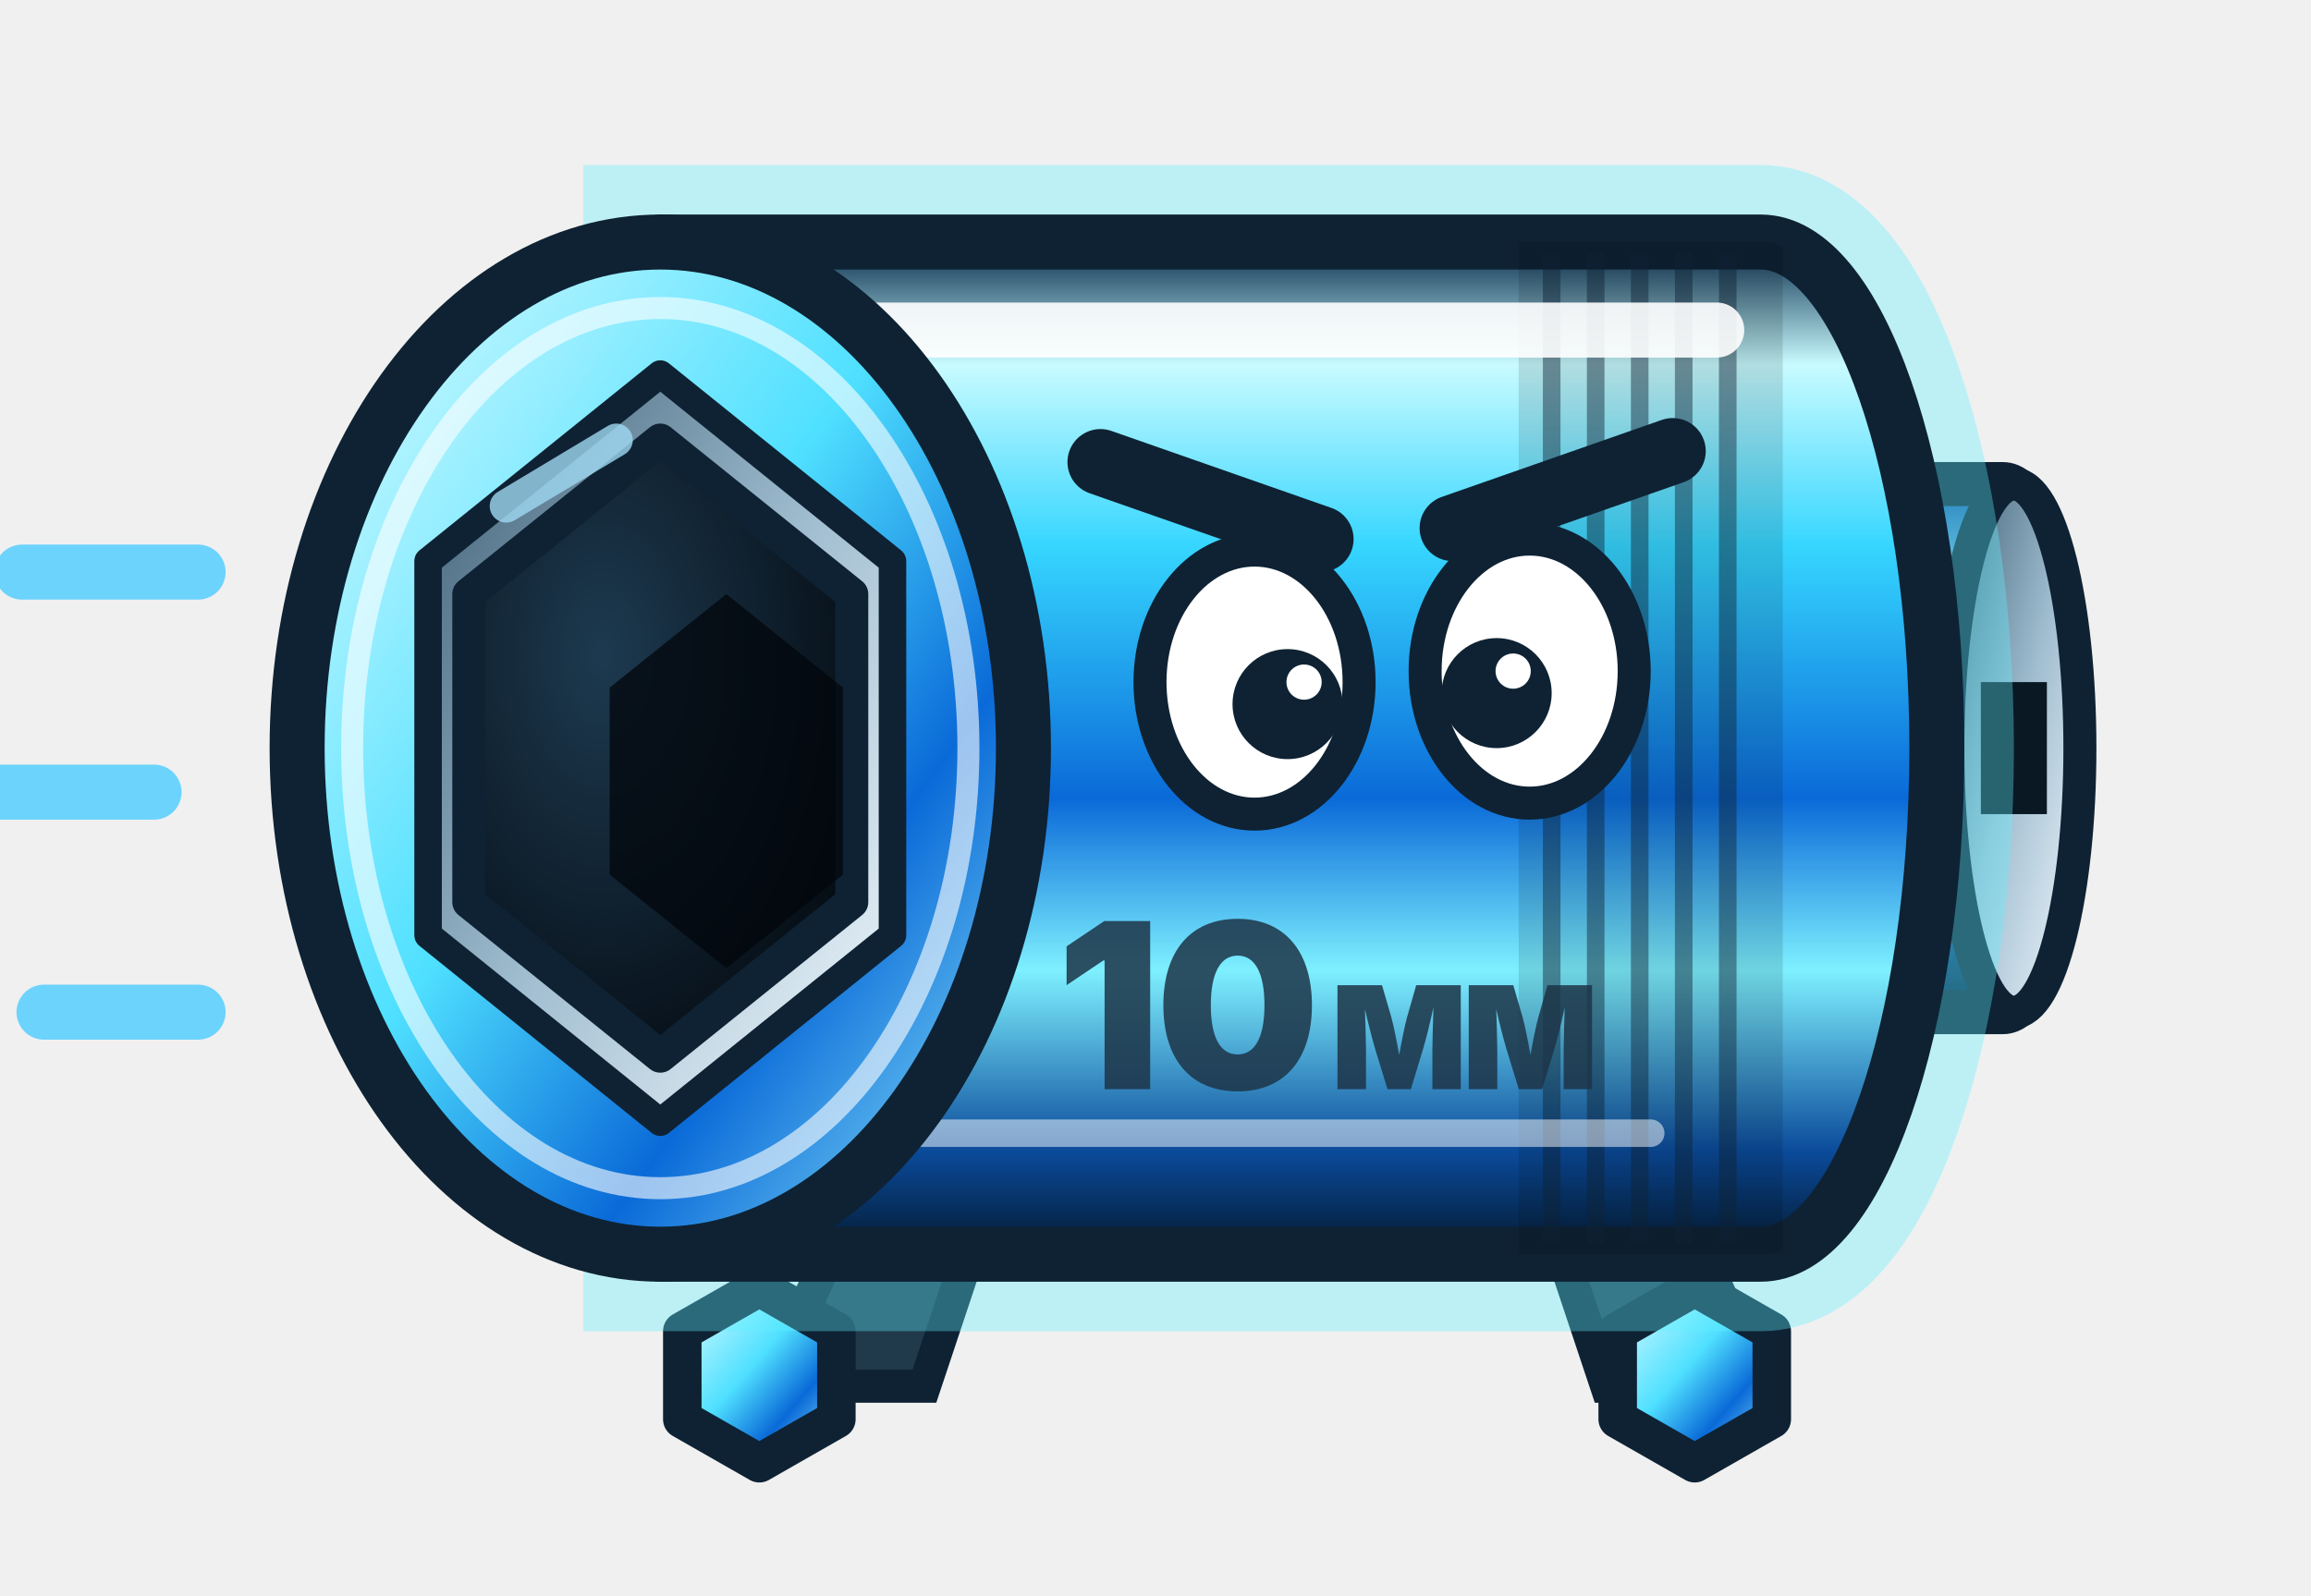
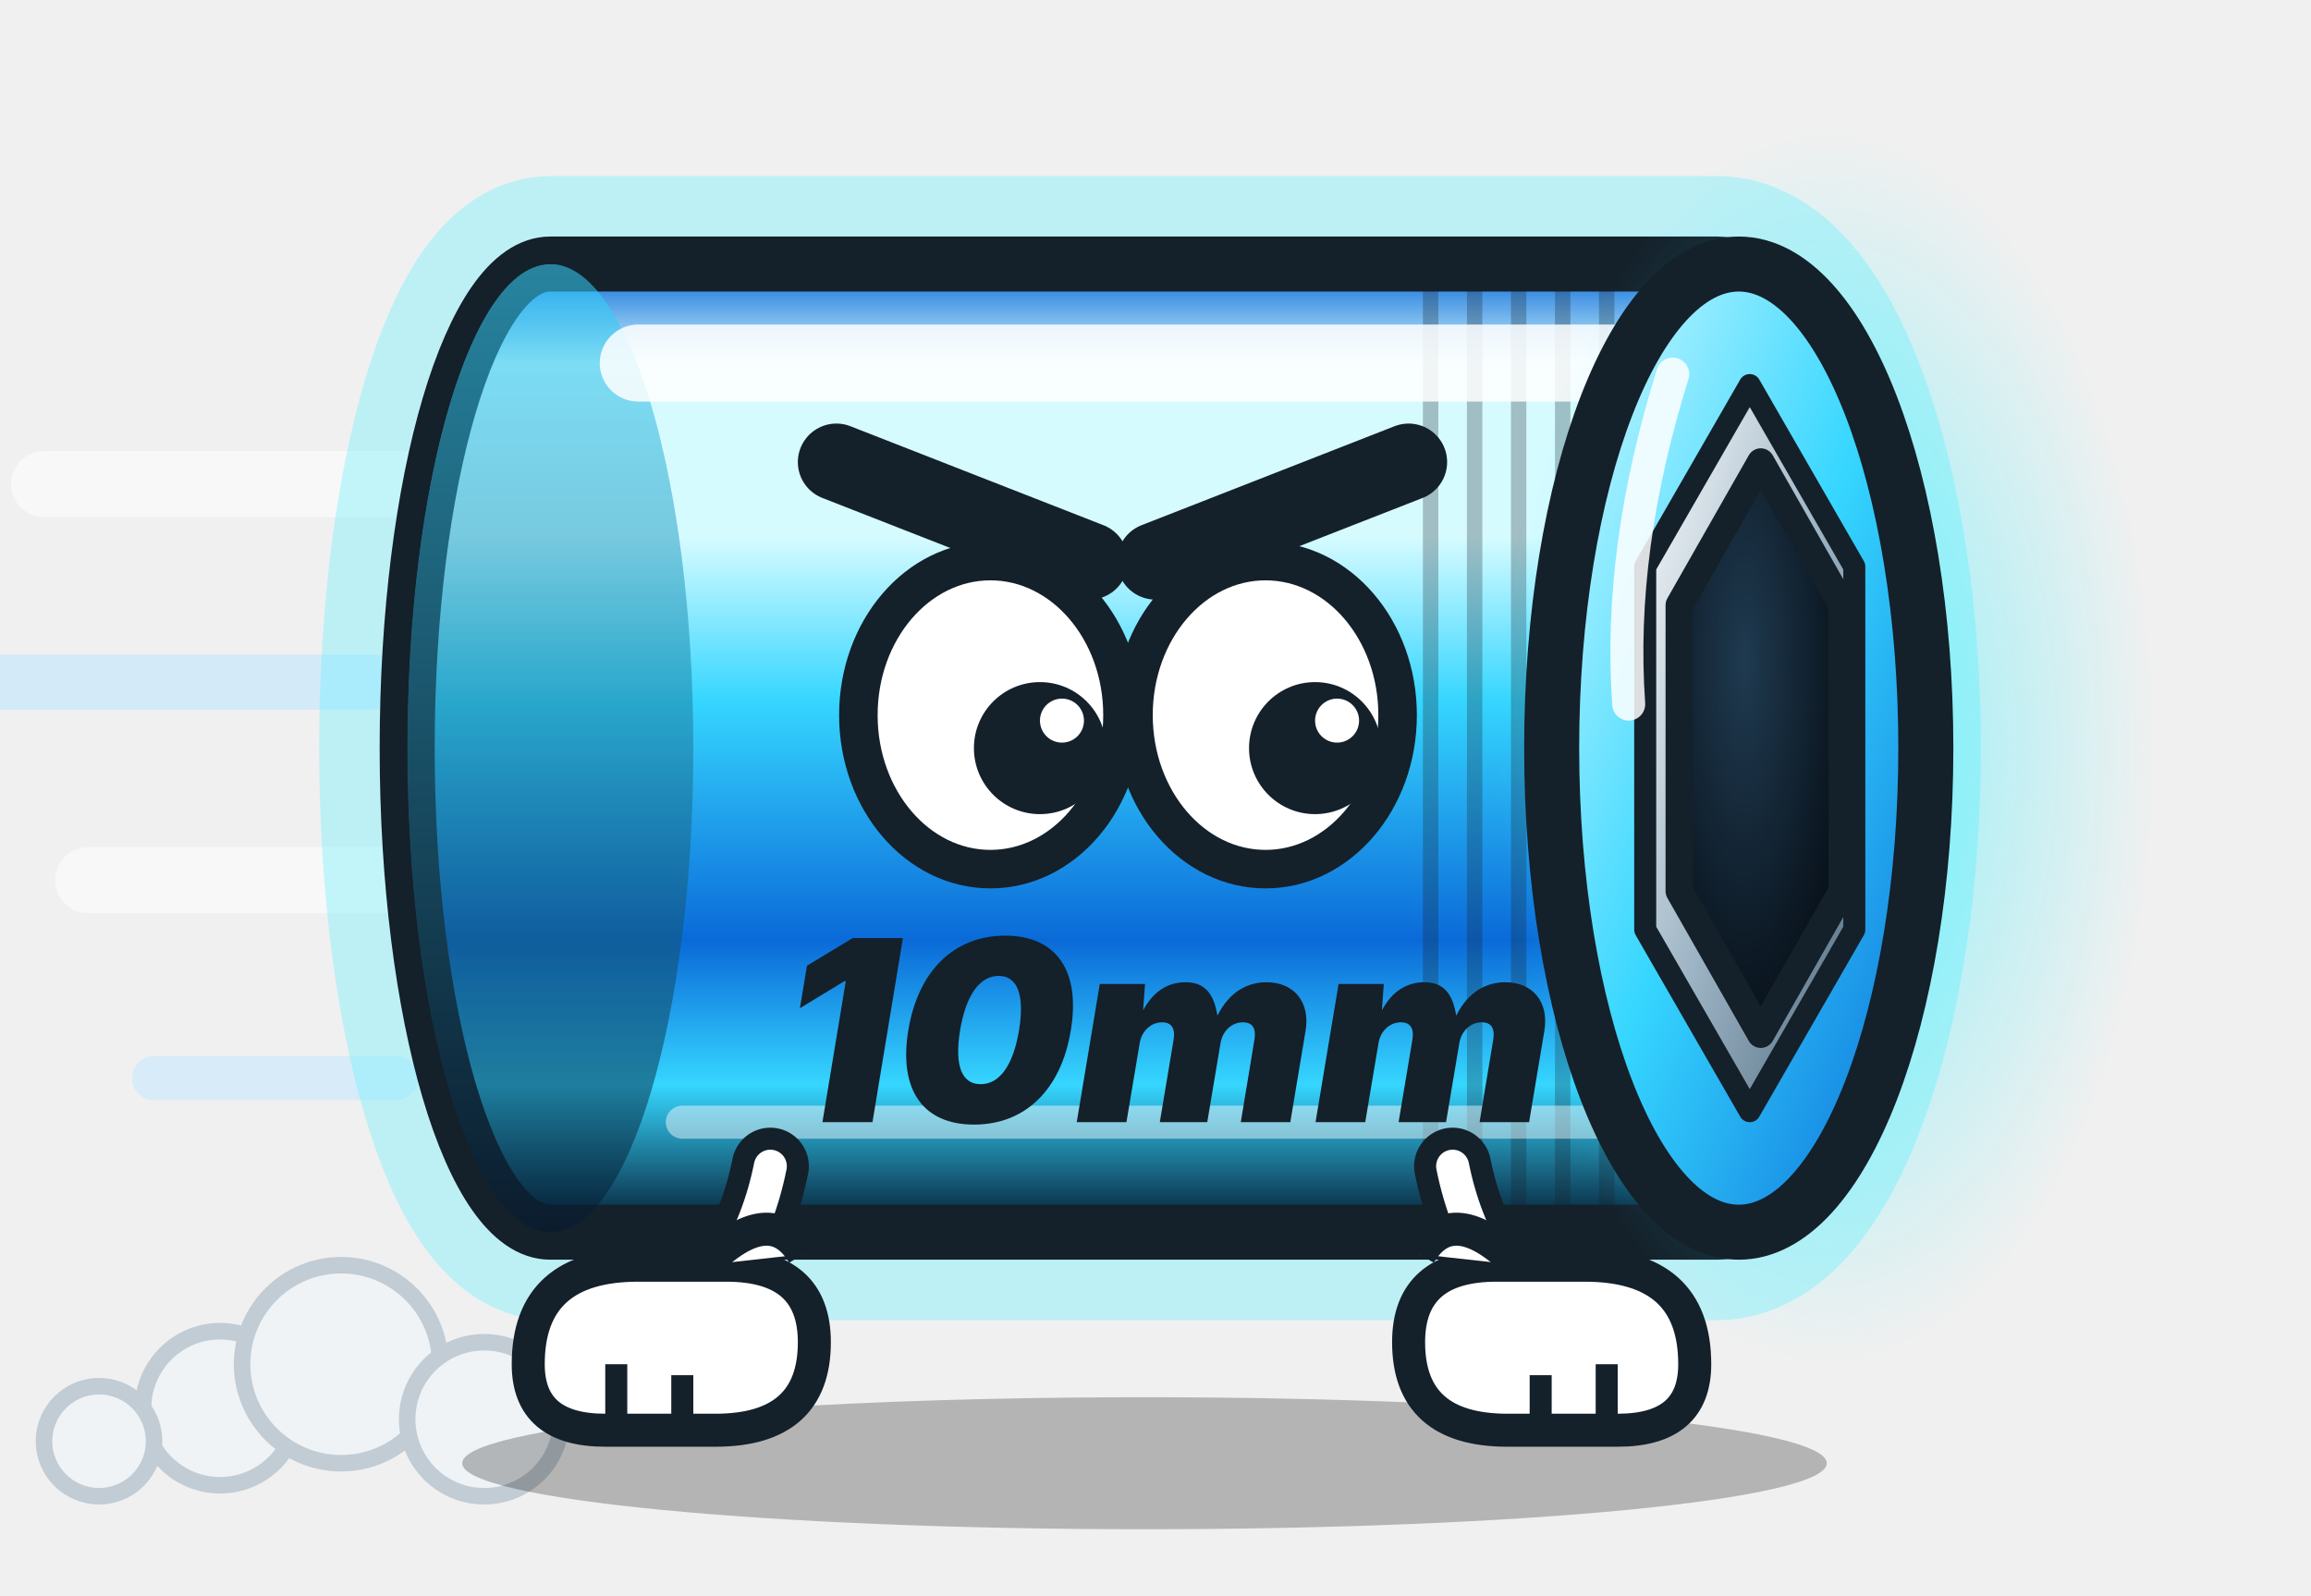
<svg xmlns="http://www.w3.org/2000/svg" viewBox="0 0 210 145">
  <defs>
    <linearGradient id="body" x2="0" y2="1">
-       <stop offset="0" stop-color="#062a4a" />
-       <stop offset="0.12" stop-color="#c8fbff" />
-       <stop offset="0.3" stop-color="#36d6ff" />
-       <stop offset="0.55" stop-color="#0a6ad8" />
-       <stop offset="0.72" stop-color="#7ef0ff" />
-       <stop offset="0.9" stop-color="#0a4a9a" />
+       <stop offset="0" stop-color="#0a6ad8" />
+       <stop offset="0.1" stop-color="#d6fbff" />
+       <stop offset="0.28" stop-color="#d6fbff" />
+       <stop offset="0.45" stop-color="#36d6ff" />
+       <stop offset="0.7" stop-color="#0a6ad8" />
+       <stop offset="0.85" stop-color="#36d6ff" />
      <stop offset="1" stop-color="#041a30" />
    </linearGradient>
    <linearGradient id="face" x1="0" y1="0" x2="1" y2="1">
-       <stop offset="0" stop-color="#e6feff" />
-       <stop offset="0.45" stop-color="#4fe0ff" />
-       <stop offset="0.7" stop-color="#0a6ad8" />
-       <stop offset="1" stop-color="#9af4ff" />
+       <stop offset="0" stop-color="#d6fbff" />
+       <stop offset="0.5" stop-color="#36d6ff" />
+       <stop offset="1" stop-color="#0a6ad8" />
    </linearGradient>
-     <linearGradient id="bevel" x1="0" y1="0" x2="1" y2="1">
-       <stop stop-color="#3a5a70" />
-       <stop offset=".5" stop-color="#9fbccf" />
-       <stop offset="1" stop-color="#f4fbff" />
+     <linearGradient id="drive" x2="0" y2="1">
+       <stop offset="0" stop-color="#36d6ff" />
+       <stop offset="1" stop-color="#041a30" />
    </linearGradient>
-     <radialGradient id="hole" cx=".35" cy=".35" r=".8">
-       <stop stop-color="#1d3a50" />
+     <radialGradient id="hole" cx=".4" cy=".35" r=".8">
+       <stop stop-color="#1f3a50" />
      <stop offset="1" stop-color="#03080e" />
    </radialGradient>
-     <linearGradient id="drive" x2="0" y2="1">
-       <stop offset="0" stop-color="#0a4a9a" />
-       <stop offset="0.3" stop-color="#b8f8ff" />
-       <stop offset="0.7" stop-color="#1a7ae0" />
-       <stop offset="1" stop-color="#041a30" />
+     <linearGradient id="bevel" x1="0" y1="0" x2="1" y2="1">
+       <stop stop-color="#ffffff" />
+       <stop offset=".5" stop-color="#9fb6c6" />
+       <stop offset="1" stop-color="#4f6a7e" />
    </linearGradient>
+     <radialGradient id="fglow" cx=".5" cy=".5" r=".5">
+       <stop stop-color="#36f0ff" stop-opacity=".55" />
+       <stop offset="1" stop-color="#36f0ff" stop-opacity="0" />
+     </radialGradient>
    <clipPath id="bodyclip">
-       <path d="M60 22H160A16 46 0 0 1 160 114H60Z" />
+       <path d="M50 24 H156 A16 44 0 0 1 156 112 H50 A13 44 0 0 1 50 24Z" />
    </clipPath>
  </defs>
-   <g stroke="#55ceff" stroke-width="5" stroke-linecap="round" opacity=".85">
-     <path d="M18 52H2M14 72H-2M18 92H4" />
+   <g stroke-linecap="round" fill="none">
+     <path d="M4 44 H40" stroke="#ffffff" stroke-width="6" opacity=".55" />
+     <path d="M0 62 H34" stroke="#bfe6ff" stroke-width="5" opacity=".6" />
+     <path d="M8 80 H38" stroke="#ffffff" stroke-width="6" opacity=".5" />
+     <path d="M14 98 H36" stroke="#bfe6ff" stroke-width="4" opacity=".5" />
  </g>
-   <g fill="#20394b" stroke="#0e2233" stroke-width="3">
-     <path d="M78 108 70 126h14l6-18z" />
-     <path d="M140 108 146 126h14l-8-18z" />
+   <g fill="#eef3f6" stroke="#b9c6cf" stroke-width="1.5" opacity=".85">
+     <circle cx="20" cy="128" r="7" />
+     <circle cx="31" cy="124" r="9" />
+     <circle cx="44" cy="129" r="7" />
+     <circle cx="9" cy="131" r="5" />
  </g>
-   <g stroke="#0e2233" stroke-width="3.5" stroke-linejoin="round" fill="url(#face)">
-     <polygon points="62,121 69,117 76,121 76,129 69,133 62,129" />
-     <polygon points="147,121 154,117 161,121 161,129 154,133 147,129" />
+   <ellipse cx="104" cy="133" rx="62" ry="6" fill="#000" opacity=".25" />
+   <path d="M50 24 H156 A16 44 0 0 1 156 112 H50 A13 44 0 0 1 50 24Z" fill="none" stroke="#5ff2ff" stroke-width="16" opacity=".35" />
+   <path d="M50 24 H156 A16 44 0 0 1 156 112 H50 A13 44 0 0 1 50 24Z" fill="url(#body)" stroke="#14202a" stroke-width="5" stroke-linejoin="round" />
+   <g clip-path="url(#bodyclip)">
+     <ellipse cx="50" cy="68" rx="13" ry="44" fill="url(#drive)" opacity=".55" />
+     <g stroke="#14202a" stroke-width="1.4" opacity=".28">
+       <path d="M130 24 V112" />
+       <path d="M134 24 V112" />
+       <path d="M138 24 V112" />
+       <path d="M142 24 V112" />
+       <path d="M146 24 V112" />
+     </g>
+     <path d="M58 33 H150" stroke="#fff" stroke-width="7" stroke-linecap="round" opacity=".85" />
+     <path d="M62 102 H146" stroke="#fff" stroke-width="3" stroke-linecap="round" opacity=".45" />
  </g>
-   <path d="M160 44h22a6 24 0 0 1 0 48h-22z" fill="url(#drive)" stroke="#0e2233" stroke-width="4" />
-   <ellipse cx="183" cy="68" rx="6" ry="24" fill="url(#bevel)" stroke="#0e2233" stroke-width="3" />
-   <rect x="180" y="62" width="6" height="12" fill="#0a1824" />
-   <path d="M60 22H160A16 46 0 0 1 160 114H60Z" fill="none" stroke="#5ff2ff" stroke-width="14" opacity=".35" />
-   <path d="M60 22H160A16 46 0 0 1 160 114H60Z" fill="url(#body)" stroke="#0e2233" stroke-width="5" stroke-linejoin="round" />
-   <g clip-path="url(#bodyclip)">
-     <rect x="138" y="22" width="24" height="92" fill="#000" opacity=".12" />
-     <g stroke="#0e2233" stroke-width="1.6" opacity=".45">
-       <line x1="141" y1="23" x2="141" y2="113" />
-       <line x1="145" y1="23" x2="145" y2="113" />
-       <line x1="149" y1="23" x2="149" y2="113" />
-       <line x1="153" y1="23" x2="153" y2="113" />
-       <line x1="157" y1="23" x2="157" y2="113" />
+   <ellipse cx="166" cy="68" rx="30" ry="56" fill="url(#fglow)" />
+   <ellipse cx="158" cy="68" rx="17" ry="44" fill="url(#face)" stroke="#14202a" stroke-width="5" />
+   <polygon points="159.0,101.0 149.5,84.5 149.5,51.5 159.0,35.0 168.5,51.5 168.5,84.5" fill="url(#bevel)" stroke="#14202a" stroke-width="2" stroke-linejoin="round" />
+   <polygon points="160.0,94.0 152.6,81.0 152.6,55.0 160.0,42.0 167.4,55.0 167.4,81.0" fill="url(#hole)" stroke="#14202a" stroke-width="2.5" stroke-linejoin="round" />
+   <path d="M152 34 Q147 50 148 64" stroke="#fff" stroke-width="3" fill="none" stroke-linecap="round" opacity=".85" />
+   <path d="M76 42 L99 51" stroke="#14202a" stroke-width="7" stroke-linecap="round" />
+   <path d="M128 42 L105 51" stroke="#14202a" stroke-width="7" stroke-linecap="round" />
+   <ellipse cx="90" cy="65" rx="12" ry="14" fill="#fff" stroke="#14202a" stroke-width="3.5" />
+   <ellipse cx="115" cy="65" rx="12" ry="14" fill="#fff" stroke="#14202a" stroke-width="3.5" />
+   <circle cx="94.5" cy="68" r="6" fill="#14202a" />
+   <circle cx="119.5" cy="68" r="6" fill="#14202a" />
+   <circle cx="96.5" cy="65.5" r="2" fill="#fff" />
+   <circle cx="121.5" cy="65.5" r="2" fill="#fff" />
+   <text x="71" y="102" font-family="Inter,Arial,sans-serif" font-size="23" font-style="italic" font-weight="900" fill="#14202a">10mm</text>
+   <g stroke="#14202a" stroke-width="3" stroke-linejoin="round" fill="#ffffff">
+     <g transform="translate(70 112) scale(1 1)">
+       <path d="M0 -6 q-2 10 -10 16" fill="none" stroke="#14202a" stroke-width="7" stroke-linecap="round" />
+       <path d="M0 -6 q-2 10 -10 16" fill="none" stroke="#ffffff" stroke-width="3" stroke-linecap="round" />
+       <path d="M-22 12 q0 -9 10 -9 h8 q8 0 8 7 q0 8 -9 8 h-10 q-7 0 -7 -6z" fill="#ffffff" />
+       <path d="M-6 3 q6 -6 9 -1" fill="#ffffff" />
+       <path d="M-14 18 v-6 M-8 18 v-5" stroke-width="2" />
    </g>
-     <path d="M74 30H156" stroke="#fff" stroke-width="5" stroke-linecap="round" opacity=".9" />
-     <path d="M74 103H150" stroke="#fff" stroke-width="2.5" stroke-linecap="round" opacity=".5" />
+     <g transform="translate(132 112) scale(-1 1)">
+       <path d="M0 -6 q-2 10 -10 16" fill="none" stroke="#14202a" stroke-width="7" stroke-linecap="round" />
+       <path d="M0 -6 q-2 10 -10 16" fill="none" stroke="#ffffff" stroke-width="3" stroke-linecap="round" />
+       <path d="M-22 12 q0 -9 10 -9 h8 q8 0 8 7 q0 8 -9 8 h-10 q-7 0 -7 -6z" fill="#ffffff" />
+       <path d="M-6 3 q6 -6 9 -1" fill="#ffffff" />
+       <path d="M-14 18 v-6 M-8 18 v-5" stroke-width="2" />
+     </g>
  </g>
-   <ellipse cx="60" cy="68" rx="33" ry="46" fill="url(#face)" stroke="#0e2233" stroke-width="5" />
-   <ellipse cx="60" cy="68" rx="28" ry="40" fill="none" stroke="#ffffff" stroke-width="2" opacity=".6" />
-   <polygon points="60.0,102.0 38.9,85.0 38.9,51.0 60.0,34.0 81.1,51.0 81.1,85.0" fill="url(#bevel)" stroke="#0e2233" stroke-width="2.5" stroke-linejoin="round" />
-   <polygon points="60.0,96.0 42.6,82.0 42.6,54.0 60.0,40.0 77.4,54.0 77.4,82.0" fill="url(#hole)" stroke="#0e2233" stroke-width="3" stroke-linejoin="round" />
-   <polygon points="66.0,88.0 55.4,79.5 55.4,62.5 66.0,54.0 76.6,62.5 76.6,79.5" fill="#02060b" opacity=".75" />
-   <path d="M46 46L56 40" stroke="#9fd8f2" stroke-width="3" stroke-linecap="round" opacity=".8" />
-   <path d="M100 42 120 49M152 41 132 48" stroke="#0e2233" stroke-width="6" stroke-linecap="round" />
-   <ellipse cx="114" cy="62" rx="9.5" ry="12" fill="#fff" stroke="#0e2233" stroke-width="3" />
-   <ellipse cx="139" cy="61" rx="9.5" ry="12" fill="#fff" stroke="#0e2233" stroke-width="3" />
-   <circle cx="117" cy="64" r="5" fill="#0e2233" />
-   <circle cx="136" cy="63" r="5" fill="#0e2233" />
-   <circle cx="118.5" cy="62" r="1.6" fill="#fff" />
-   <circle cx="137.5" cy="61" r="1.6" fill="#fff" />
-   <text x="96" y="99" font-family="Inter,Arial,sans-serif" font-size="21" font-weight="900" fill="#1c3447" opacity=".85" letter-spacing="-.5">10<tspan font-size="13" dx="1">MM</tspan>
-   </text>
</svg>
